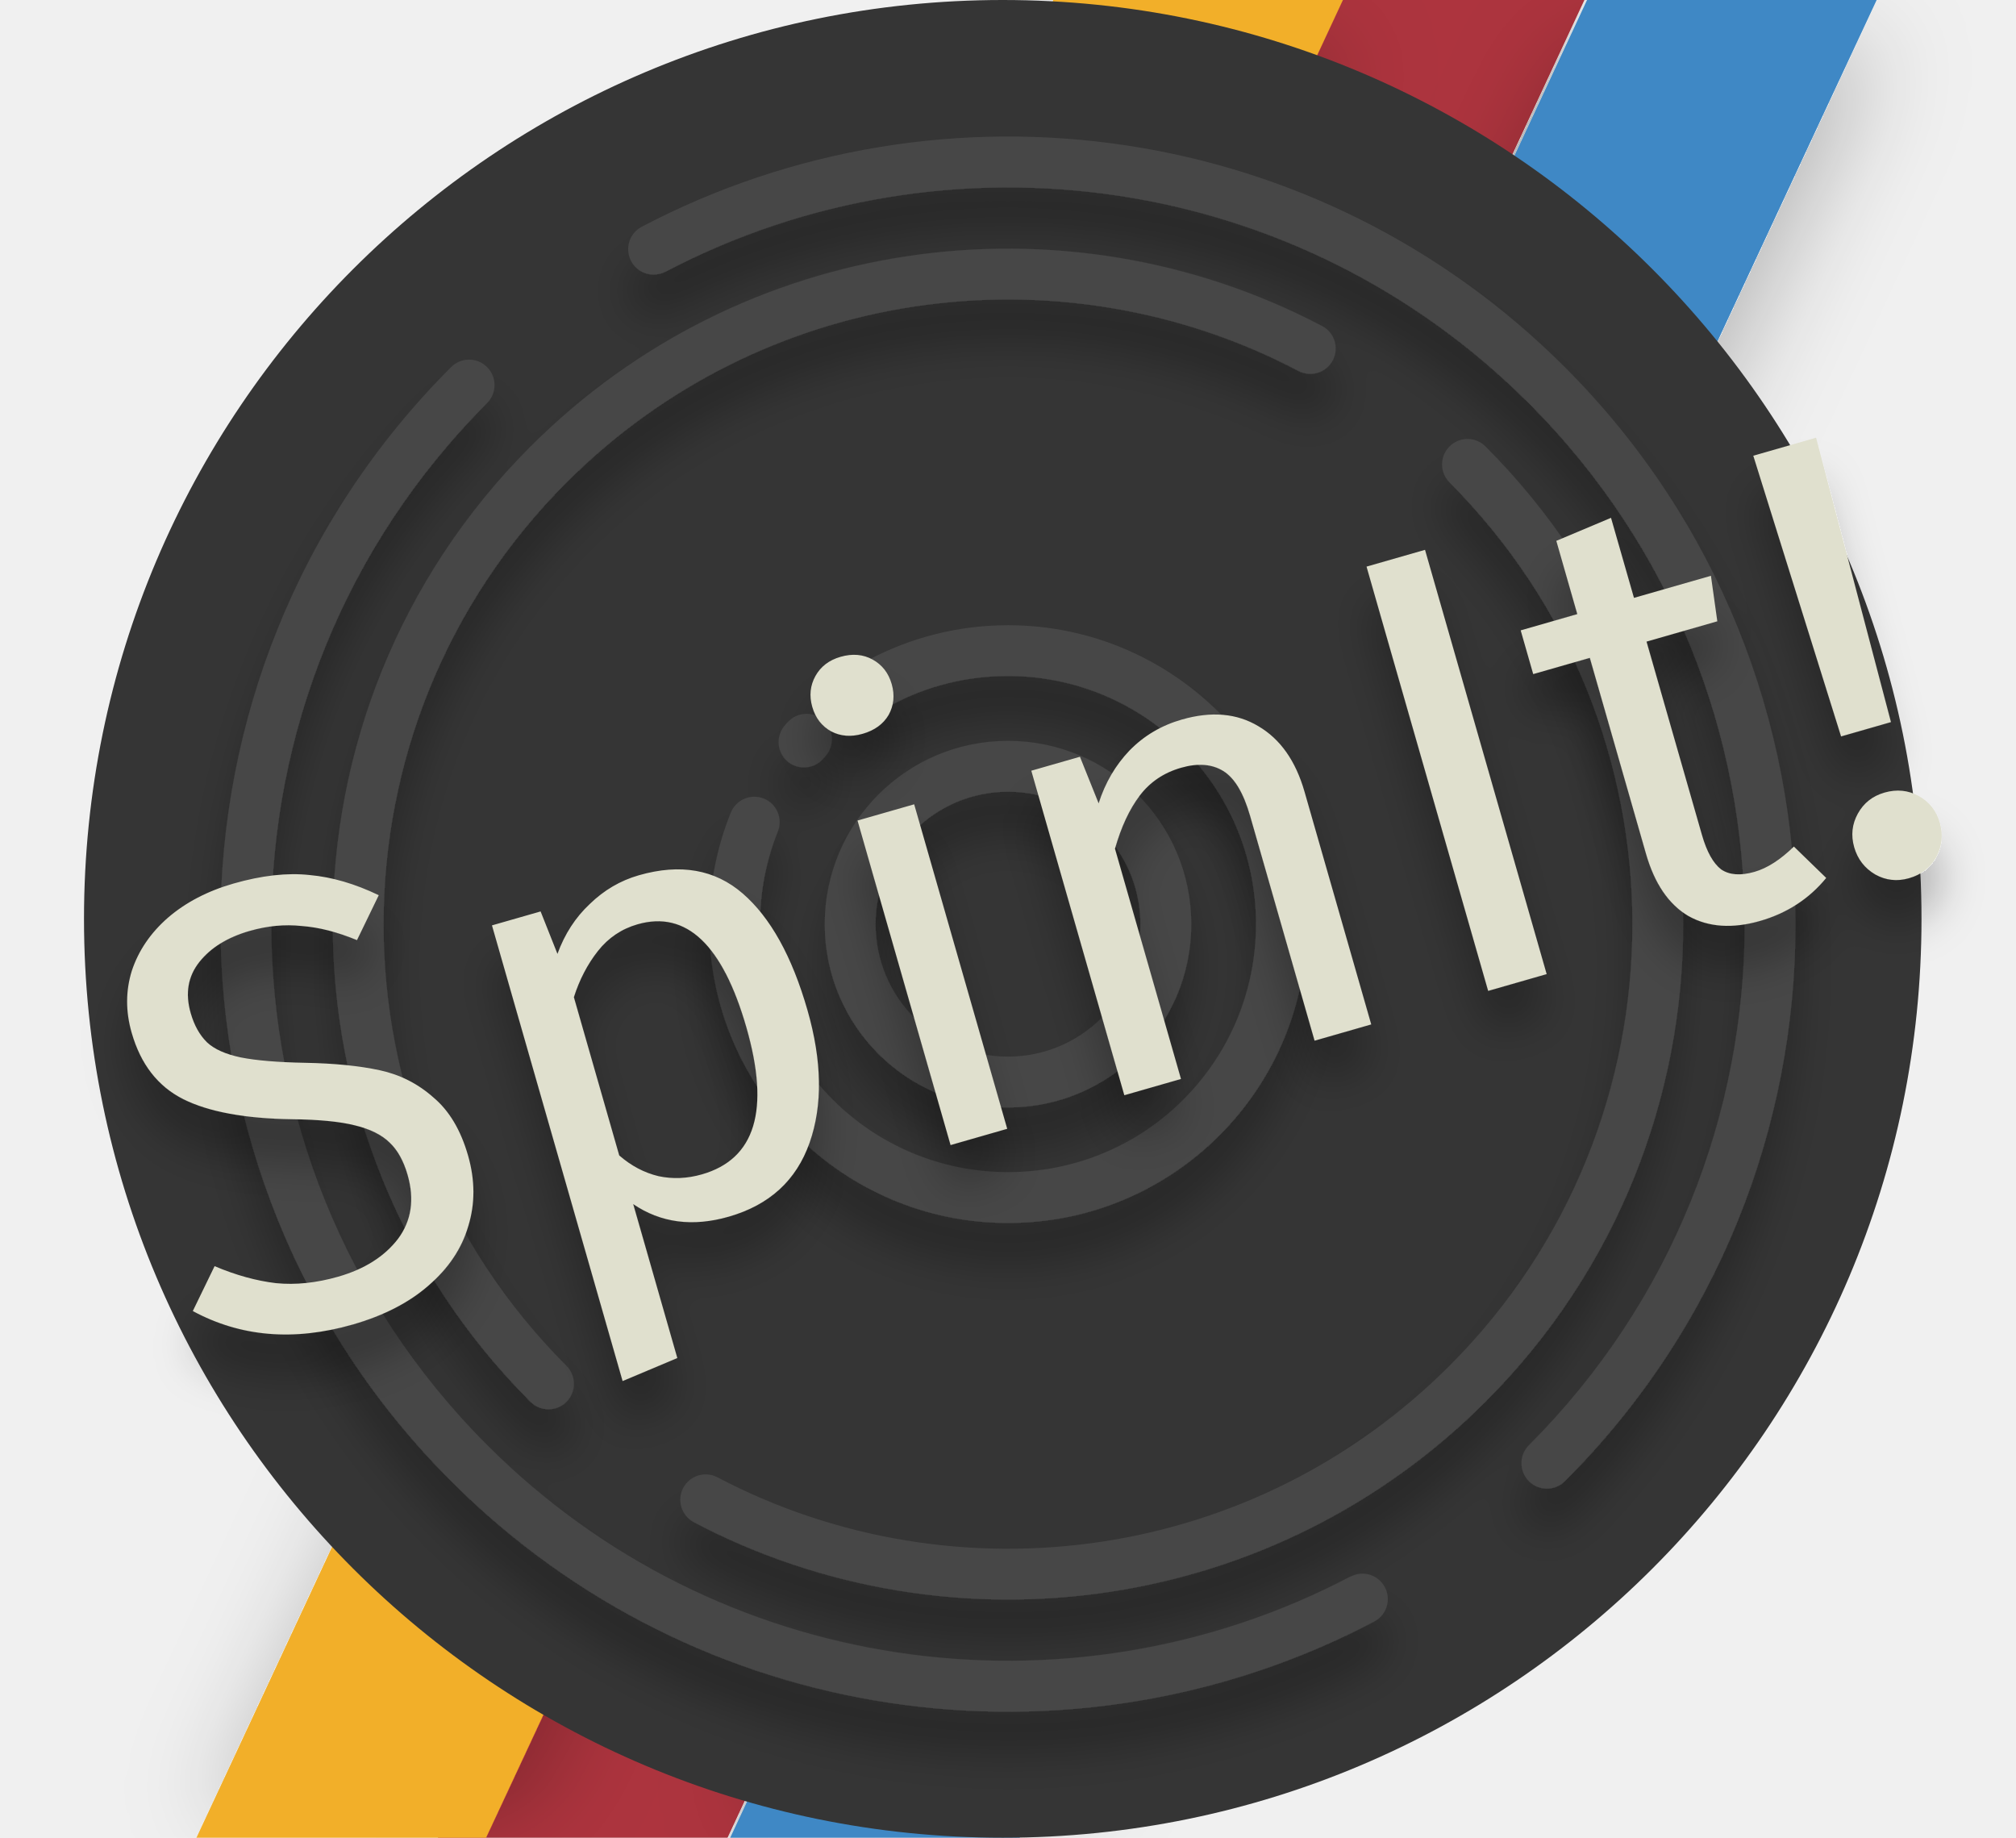
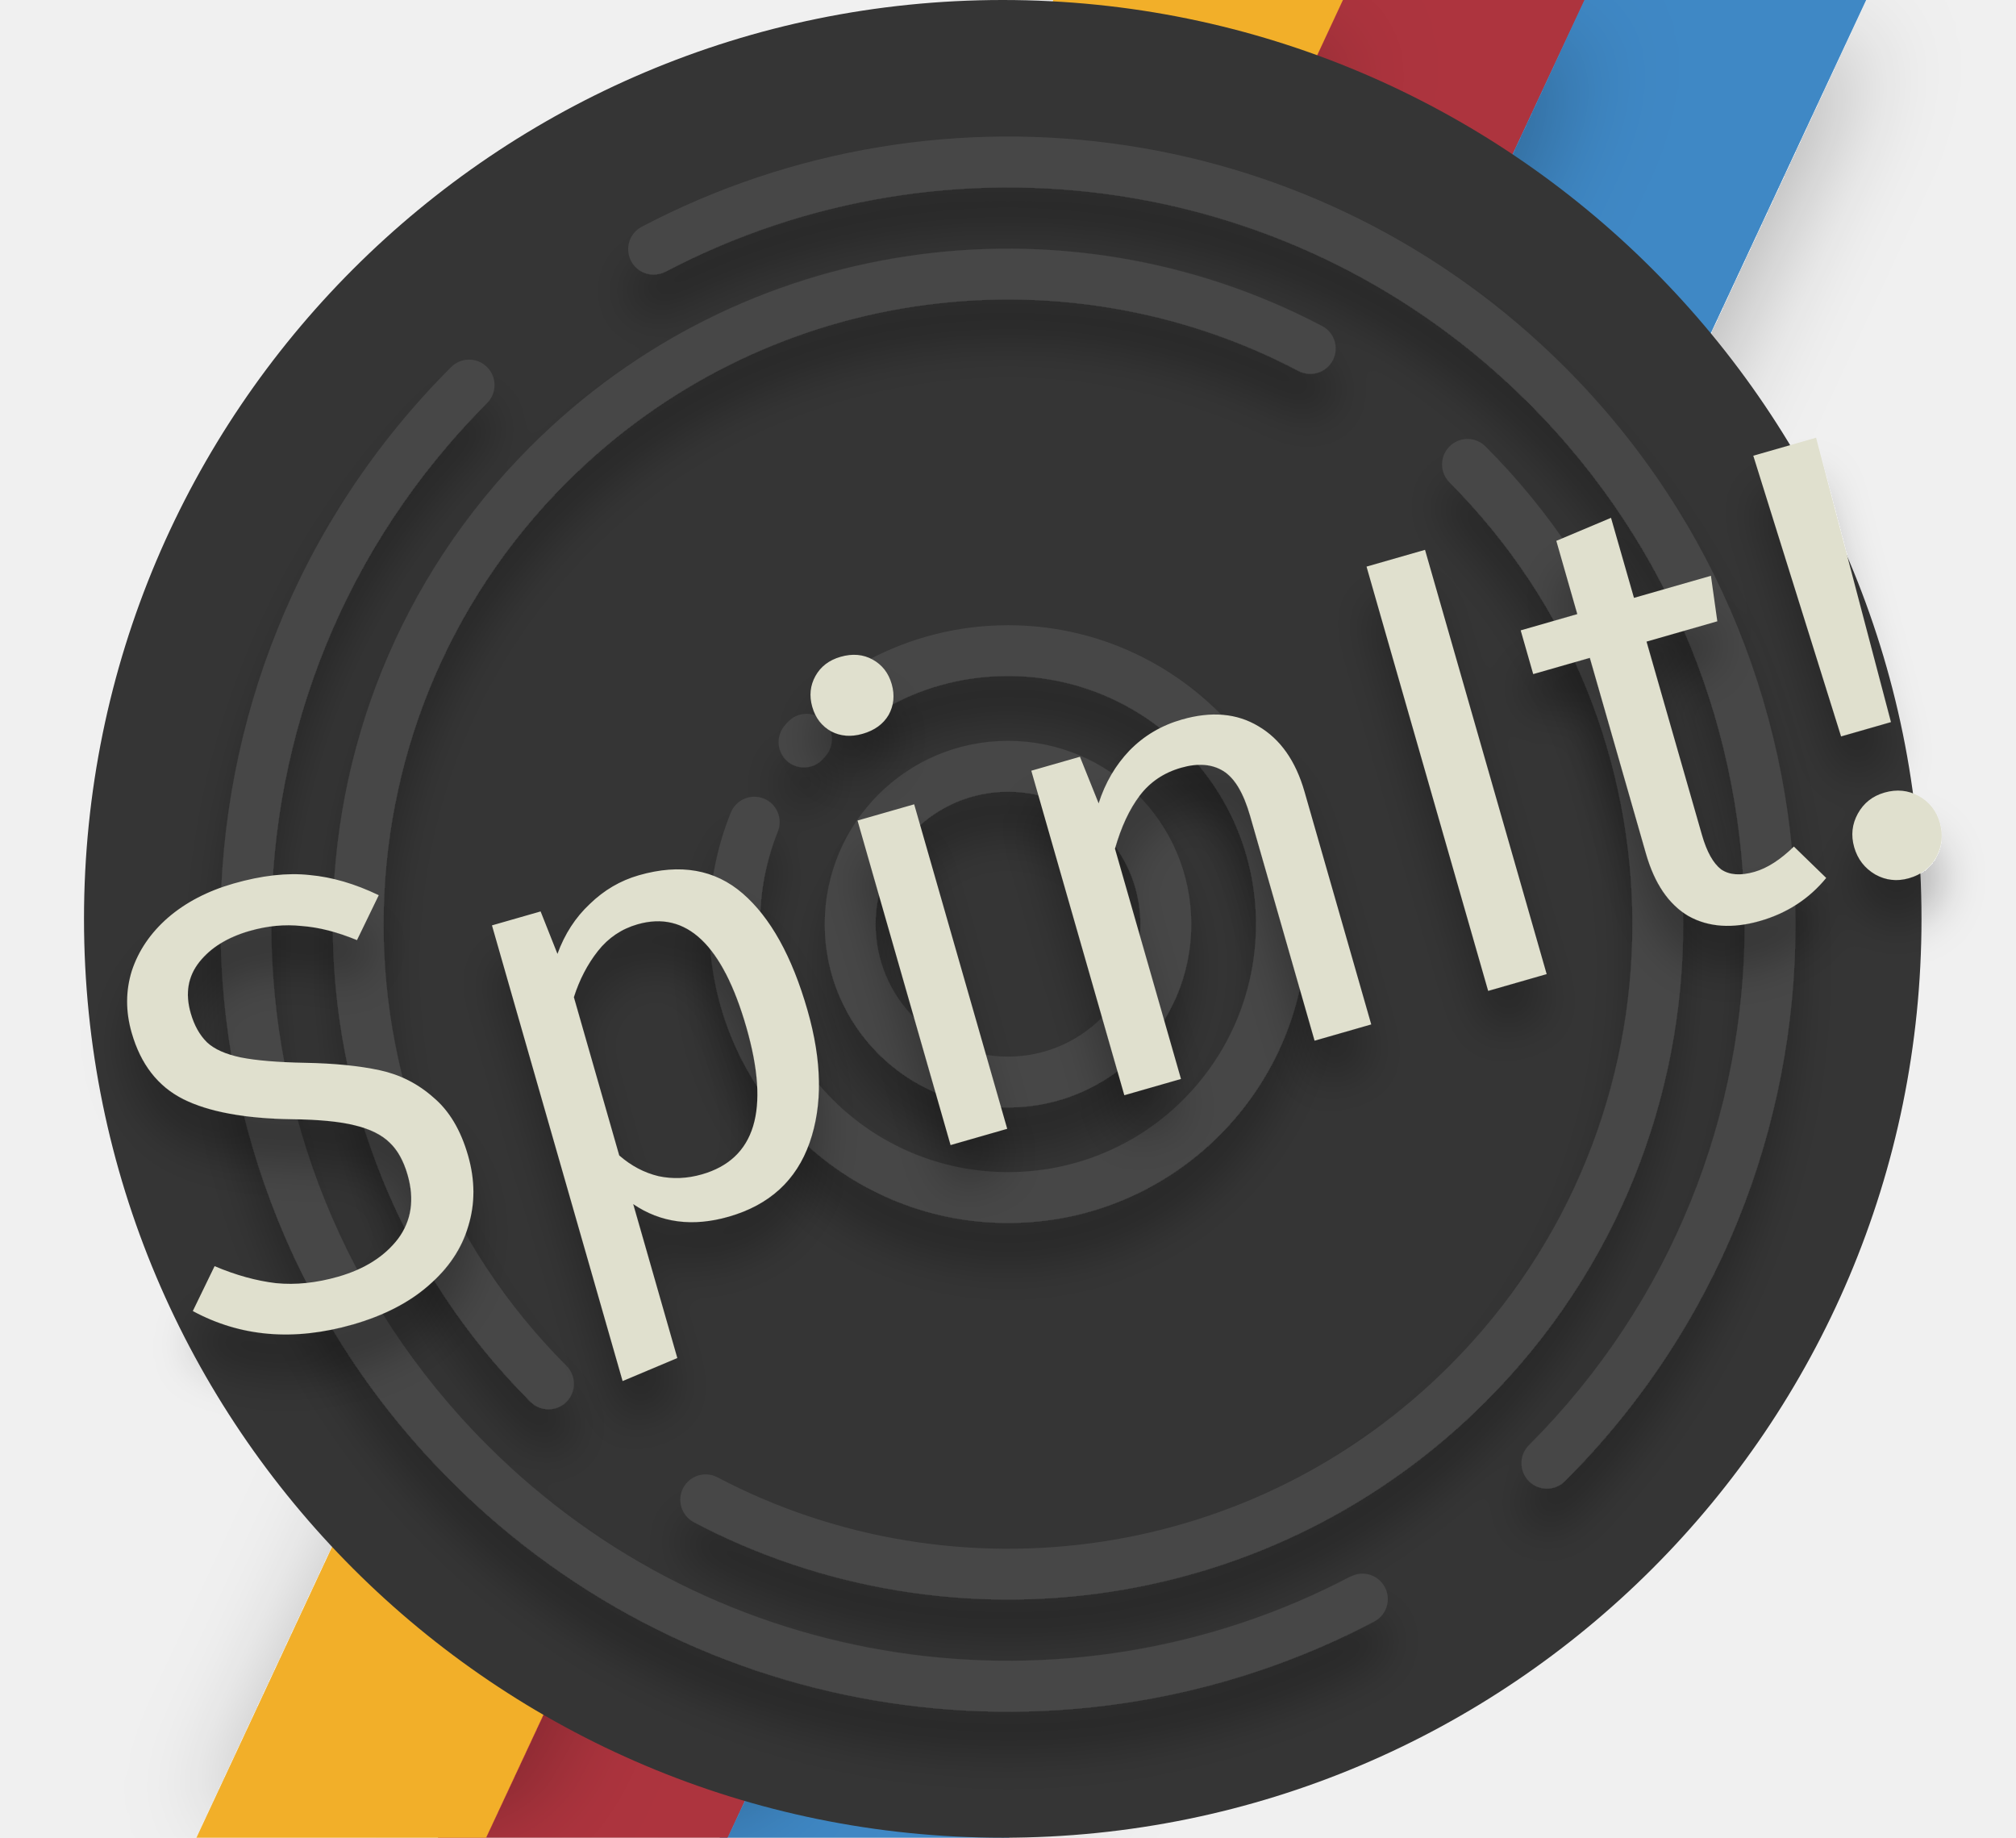
<svg xmlns="http://www.w3.org/2000/svg" width="192" height="175" viewBox="0 0 192 175" fill="none">
  <g clip-path="url(#clip0_2_47)">
    <g filter="url(#filter0_d_2_47)">
-       <rect x="-52.842" y="377.766" width="550" height="25" transform="rotate(-65 -52.8416 377.766)" fill="#AD343E" />
+       <rect x="-31" y="388.469" width="550" height="25" transform="rotate(-65 -31 388.469)" fill="#3F88C5" />
    </g>
    <g filter="url(#filter1_d_2_47)">
-       <rect x="-30" y="388.469" width="550" height="25" transform="rotate(-65 -30 388.469)" fill="#3F88C5" />
+       <rect x="-52.842" y="377.766" width="550" height="25" transform="rotate(-65 -52.8416 377.766)" fill="#AD343E" />
    </g>
    <g filter="url(#filter2_d_2_47)">
      <rect x="-52.683" y="328.1" width="550" height="25" transform="rotate(-65 -52.683 328.1)" fill="#F2AF29" />
    </g>
    <circle cx="95.5" cy="87.5" r="87.5" fill="#353535" />
    <g filter="url(#filter3_d_2_47)">
      <path d="M63.362 25.866C62.184 26.484 60.722 26.036 60.105 24.852C59.487 23.674 59.935 22.212 61.119 21.594C75.451 14.059 91.705 11.475 107.34 13.857C122.604 16.176 137.289 23.22 149.033 34.965C163.673 49.607 171 68.805 171 88.004C171 107.196 163.68 126.401 149.033 141.044C148.088 141.989 146.557 141.989 145.612 141.044C144.667 140.099 144.667 138.568 145.612 137.623C159.308 123.925 166.162 105.968 166.162 88.01C166.162 70.053 159.314 52.096 145.612 38.398C134.625 27.41 120.885 20.82 106.622 18.652C91.975 16.422 76.761 18.835 63.369 25.879L63.362 25.866ZM96 70.551C100.82 70.551 105.185 72.504 108.342 75.661C111.498 78.817 113.451 83.184 113.451 88.004C113.451 92.823 111.498 97.19 108.342 100.347C105.185 103.503 100.82 105.457 96 105.457C91.181 105.457 86.815 103.503 83.659 100.347C80.503 97.19 78.55 92.823 78.55 88.004C78.55 83.184 80.503 78.817 83.659 75.661C86.815 72.504 91.181 70.551 96 70.551ZM104.921 79.082C102.64 76.801 99.484 75.39 96 75.39C92.517 75.39 89.36 76.801 87.08 79.082C84.799 81.363 83.388 84.519 83.388 88.004C83.388 91.488 84.799 94.645 87.08 96.925C89.361 99.206 92.517 100.618 96 100.618C99.484 100.618 102.64 99.206 104.921 96.925C107.201 94.644 108.612 91.488 108.612 88.004C108.612 84.519 107.201 81.363 104.921 79.082ZM84.913 67.123C83.741 67.747 82.28 67.306 81.656 66.127C81.032 64.956 81.473 63.494 82.651 62.87C84.68 61.793 86.853 60.948 89.121 60.381C91.339 59.827 93.651 59.537 96.007 59.537C103.85 59.537 110.969 62.725 116.123 67.873L116.135 67.885C121.282 73.04 124.464 80.153 124.464 87.998C124.464 95.842 121.276 102.962 116.129 108.117L116.116 108.129C110.963 113.277 103.851 116.459 96.007 116.459C88.164 116.459 81.045 113.271 75.891 108.123L75.879 108.11C70.732 102.956 67.55 95.843 67.55 87.998C67.55 86.165 67.727 84.356 68.067 82.592C68.413 80.796 68.93 79.051 69.598 77.387C70.096 76.153 71.5 75.548 72.735 76.045C73.97 76.543 74.575 77.948 74.077 79.183C73.522 80.557 73.094 82.006 72.804 83.499C72.527 84.942 72.382 86.442 72.382 87.998C72.382 94.525 75.022 100.435 79.293 104.7C83.571 108.978 89.474 111.619 96.006 111.619C102.533 111.619 108.442 108.979 112.706 104.707C116.983 100.429 119.623 94.525 119.623 87.991C119.623 81.464 116.984 75.554 112.712 71.289C108.435 67.011 102.532 64.371 95.999 64.371C94.009 64.371 92.087 64.61 90.267 65.064C88.377 65.53 86.575 66.229 84.912 67.118L84.913 67.123ZM78.368 72.277C77.473 73.266 75.948 73.348 74.953 72.46C73.964 71.565 73.882 70.04 74.77 69.045L75.016 68.774C75.911 67.785 77.435 67.703 78.43 68.591C79.42 69.486 79.501 71.011 78.613 72.006L78.368 72.277ZM125.918 31.051C127.096 31.668 127.549 33.13 126.932 34.308C126.315 35.486 124.853 35.94 123.675 35.323C112.316 29.35 99.421 27.308 87.004 29.198C74.909 31.038 63.273 36.621 53.95 45.939C42.339 57.552 36.53 72.781 36.53 88.003C36.53 103.225 42.339 118.448 53.95 130.066C54.895 131.011 54.895 132.543 53.95 133.488C53.005 134.433 51.474 134.433 50.529 133.488C37.973 120.93 31.692 104.467 31.692 88.003C31.692 71.539 37.973 55.082 50.529 42.519C60.602 32.444 73.196 26.407 86.28 24.416C99.686 22.375 113.627 24.586 125.918 31.051ZM66.082 144.948C64.904 144.331 64.45 142.869 65.067 141.691C65.685 140.513 67.146 140.059 68.324 140.677C79.683 146.65 92.578 148.691 104.995 146.801C117.09 144.961 128.726 139.379 138.05 130.06C149.66 118.448 155.469 103.218 155.469 87.996C155.469 72.775 149.66 57.551 138.05 45.933C137.105 44.988 137.105 43.457 138.05 42.512C138.995 41.566 140.526 41.566 141.47 42.512C154.026 55.069 160.307 71.532 160.307 87.996C160.307 104.46 154.026 120.917 141.47 133.481C131.397 143.556 118.803 149.592 105.719 151.583C92.313 153.625 78.372 151.413 66.082 144.948ZM128.638 150.134C129.816 149.516 131.278 149.964 131.895 151.148C132.513 152.327 132.065 153.788 130.881 154.406C116.549 161.941 100.295 164.525 84.66 162.143C69.395 159.824 54.711 152.78 42.967 141.036C28.326 126.393 21 107.195 21 87.996C21 68.805 28.32 49.599 42.967 34.956C43.912 34.011 45.443 34.011 46.388 34.956C47.333 35.901 47.333 37.432 46.388 38.377C32.692 52.075 25.838 70.032 25.838 87.989C25.838 105.947 32.686 123.904 46.388 137.602C57.375 148.59 71.115 155.18 85.378 157.348C100.025 159.578 115.239 157.165 128.631 150.121L128.638 150.134Z" fill="#474747" />
    </g>
    <g filter="url(#filter4_d_2_47)">
      <path d="M22.238 84.138C24.935 83.365 27.353 83.094 29.493 83.327C31.621 83.52 33.815 84.161 36.072 85.248L33.998 89.523C32.126 88.748 30.369 88.3 28.727 88.179C27.112 88.007 25.465 88.163 23.784 88.645C21.673 89.25 20.073 90.237 18.985 91.607C17.897 92.977 17.622 94.6 18.16 96.476C18.497 97.649 19.017 98.578 19.721 99.265C20.415 99.912 21.482 100.389 22.924 100.694C24.404 100.989 26.463 101.16 29.099 101.208C31.864 101.261 34.217 101.496 36.155 101.913C38.094 102.331 39.801 103.195 41.277 104.506C42.781 105.767 43.88 107.609 44.575 110.033C45.248 112.379 45.256 114.619 44.599 116.753C43.981 118.876 42.723 120.76 40.825 122.404C38.967 124.037 36.552 125.279 33.581 126.131C27.991 127.734 22.918 127.306 18.363 124.847L20.437 120.572C22.46 121.43 24.413 121.97 26.296 122.192C28.167 122.374 30.139 122.168 32.211 121.574C34.712 120.857 36.611 119.657 37.905 117.974C39.188 116.253 39.493 114.219 38.821 111.874C38.44 110.544 37.872 109.523 37.117 108.808C36.351 108.055 35.242 107.506 33.789 107.161C32.375 106.805 30.395 106.611 27.848 106.58C23.345 106.517 19.884 105.881 17.464 104.671C15.044 103.461 13.403 101.351 12.54 98.341C11.957 96.309 11.963 94.34 12.559 92.434C13.194 90.518 14.341 88.835 15.998 87.387C17.695 85.927 19.775 84.844 22.238 84.138ZM60.843 83.349C64.791 82.216 68.087 82.794 70.731 85.082C73.376 87.37 75.432 91.074 76.901 96.195C78.291 101.042 78.356 105.254 77.097 108.83C75.838 112.407 73.273 114.75 69.403 115.859C65.963 116.846 62.93 116.446 60.303 114.661L64.506 129.321L59.297 131.512L46.854 88.121L51.486 86.793L53.091 90.838C53.776 88.95 54.802 87.365 56.17 86.085C57.526 84.765 59.084 83.853 60.843 83.349ZM66.852 111.831C71.934 110.374 73.349 105.717 71.096 97.86C68.831 89.963 65.373 86.682 60.721 88.016C59.197 88.453 57.938 89.3 56.945 90.558C55.952 91.816 55.188 93.283 54.653 94.959L58.974 110.029C60.104 111.017 61.35 111.675 62.713 112.003C64.065 112.292 65.445 112.235 66.852 111.831ZM87.064 76.591L95.925 107.493L90.531 109.04L81.67 78.138L87.064 76.591ZM80.055 62.546C81.188 62.221 82.208 62.309 83.113 62.811C84.019 63.313 84.623 64.092 84.925 65.147C85.228 66.203 85.128 67.183 84.626 68.089C84.113 68.955 83.29 69.551 82.156 69.876C81.062 70.19 80.067 70.115 79.173 69.652C78.268 69.15 77.664 68.372 77.361 67.316C77.058 66.261 77.158 65.28 77.66 64.375C78.162 63.47 78.96 62.86 80.055 62.546ZM112.559 68.519C115.374 67.712 117.804 67.925 119.849 69.157C121.934 70.379 123.397 72.455 124.238 75.387L130.593 97.552L125.199 99.099L119.062 77.696C118.434 75.507 117.581 74.081 116.502 73.417C115.423 72.753 114.082 72.651 112.48 73.111C110.838 73.582 109.526 74.466 108.544 75.762C107.562 77.059 106.776 78.744 106.186 80.817L112.474 102.747L107.08 104.294L98.219 73.393L102.851 72.064L104.632 76.503C105.255 74.548 106.234 72.871 107.568 71.473C108.941 70.064 110.604 69.079 112.559 68.519ZM135.716 52.36L147.301 92.761L141.731 94.358L130.146 53.957L135.716 52.36ZM173.925 83.604C172.295 85.594 170.191 86.959 167.611 87.699C164.992 88.45 162.726 88.296 160.815 87.236C158.931 86.126 157.58 84.144 156.762 81.291L151.415 62.644L146.021 64.191L144.827 60.028L150.222 58.481L148.221 51.503L153.43 49.311L155.616 56.934L162.946 54.832L163.553 59.164L156.81 61.097L162.09 79.509C162.549 81.112 163.159 82.206 163.919 82.792C164.707 83.328 165.766 83.405 167.095 83.024C168.307 82.676 169.557 81.874 170.847 80.615L173.925 83.604ZM172.96 41.681L180.091 68.763L175.342 70.125L166.979 43.396L172.96 41.681ZM179.477 75.475C180.65 75.139 181.74 75.25 182.746 75.807C183.752 76.365 184.417 77.211 184.742 78.344C185.067 79.478 184.957 80.567 184.41 81.612C183.853 82.618 182.987 83.29 181.815 83.626C180.681 83.951 179.611 83.835 178.605 83.277C177.588 82.68 176.917 81.815 176.592 80.681C176.267 79.548 176.383 78.478 176.941 77.472C177.498 76.466 178.344 75.8 179.477 75.475Z" fill="#E0E0CE" />
    </g>
  </g>
  <defs>
-     <filter id="filter0_d_2_47" x="-62.842" y="-126.704" width="275.098" height="529.035" filterUnits="userSpaceOnUse" color-interpolation-filters="sRGB">
+     <filter id="filter0_d_2_47" x="-41" y="-116" width="275.098" height="529.035" filterUnits="userSpaceOnUse" color-interpolation-filters="sRGB">
      <feFlood flood-opacity="0" result="BackgroundImageFix" />
      <feColorMatrix in="SourceAlpha" type="matrix" values="0 0 0 0 0 0 0 0 0 0 0 0 0 0 0 0 0 0 127 0" result="hardAlpha" />
      <feOffset dy="4" />
      <feGaussianBlur stdDeviation="5" />
      <feComposite in2="hardAlpha" operator="out" />
      <feColorMatrix type="matrix" values="0 0 0 0 0 0 0 0 0 0 0 0 0 0 0 0 0 0 0.25 0" />
      <feBlend mode="normal" in2="BackgroundImageFix" result="effect1_dropShadow_2_47" />
      <feBlend mode="normal" in="SourceGraphic" in2="effect1_dropShadow_2_47" result="shape" />
    </filter>
-     <filter id="filter1_d_2_47" x="-40" y="-116" width="275.098" height="529.035" filterUnits="userSpaceOnUse" color-interpolation-filters="sRGB">
+     <filter id="filter1_d_2_47" x="-62.842" y="-126.704" width="275.098" height="529.035" filterUnits="userSpaceOnUse" color-interpolation-filters="sRGB">
      <feFlood flood-opacity="0" result="BackgroundImageFix" />
      <feColorMatrix in="SourceAlpha" type="matrix" values="0 0 0 0 0 0 0 0 0 0 0 0 0 0 0 0 0 0 127 0" result="hardAlpha" />
      <feOffset dy="4" />
      <feGaussianBlur stdDeviation="5" />
      <feComposite in2="hardAlpha" operator="out" />
      <feColorMatrix type="matrix" values="0 0 0 0 0 0 0 0 0 0 0 0 0 0 0 0 0 0 0.25 0" />
      <feBlend mode="normal" in2="BackgroundImageFix" result="effect1_dropShadow_2_47" />
      <feBlend mode="normal" in="SourceGraphic" in2="effect1_dropShadow_2_47" result="shape" />
    </filter>
    <filter id="filter2_d_2_47" x="-62.683" y="-176.369" width="275.098" height="529.035" filterUnits="userSpaceOnUse" color-interpolation-filters="sRGB">
      <feFlood flood-opacity="0" result="BackgroundImageFix" />
      <feColorMatrix in="SourceAlpha" type="matrix" values="0 0 0 0 0 0 0 0 0 0 0 0 0 0 0 0 0 0 127 0" result="hardAlpha" />
      <feOffset dy="4" />
      <feGaussianBlur stdDeviation="5" />
      <feComposite in2="hardAlpha" operator="out" />
      <feColorMatrix type="matrix" values="0 0 0 0 0 0 0 0 0 0 0 0 0 0 0 0 0 0 0.25 0" />
      <feBlend mode="normal" in2="BackgroundImageFix" result="effect1_dropShadow_2_47" />
      <feBlend mode="normal" in="SourceGraphic" in2="effect1_dropShadow_2_47" result="shape" />
    </filter>
    <filter id="filter3_d_2_47" x="17" y="13" width="158" height="158" filterUnits="userSpaceOnUse" color-interpolation-filters="sRGB">
      <feFlood flood-opacity="0" result="BackgroundImageFix" />
      <feColorMatrix in="SourceAlpha" type="matrix" values="0 0 0 0 0 0 0 0 0 0 0 0 0 0 0 0 0 0 127 0" result="hardAlpha" />
      <feOffset dy="4" />
      <feGaussianBlur stdDeviation="2" />
      <feComposite in2="hardAlpha" operator="out" />
      <feColorMatrix type="matrix" values="0 0 0 0 0 0 0 0 0 0 0 0 0 0 0 0 0 0 0.25 0" />
      <feBlend mode="normal" in2="BackgroundImageFix" result="effect1_dropShadow_2_47" />
      <feBlend mode="normal" in="SourceGraphic" in2="effect1_dropShadow_2_47" result="shape" />
    </filter>
    <filter id="filter4_d_2_47" x="2.543" y="36.008" width="190.756" height="113.843" filterUnits="userSpaceOnUse" color-interpolation-filters="sRGB">
      <feFlood flood-opacity="0" result="BackgroundImageFix" />
      <feColorMatrix in="SourceAlpha" type="matrix" values="0 0 0 0 0 0 0 0 0 0 0 0 0 0 0 0 0 0 127 0" result="hardAlpha" />
      <feOffset dy="4" />
      <feGaussianBlur stdDeviation="2" />
      <feComposite in2="hardAlpha" operator="out" />
      <feColorMatrix type="matrix" values="0 0 0 0 0 0 0 0 0 0 0 0 0 0 0 0 0 0 0.25 0" />
      <feBlend mode="normal" in2="BackgroundImageFix" result="effect1_dropShadow_2_47" />
      <feBlend mode="normal" in="SourceGraphic" in2="effect1_dropShadow_2_47" result="shape" />
    </filter>
    <clipPath id="clip0_2_47">
      <rect width="191.912" height="175" fill="white" />
    </clipPath>
  </defs>
</svg>
